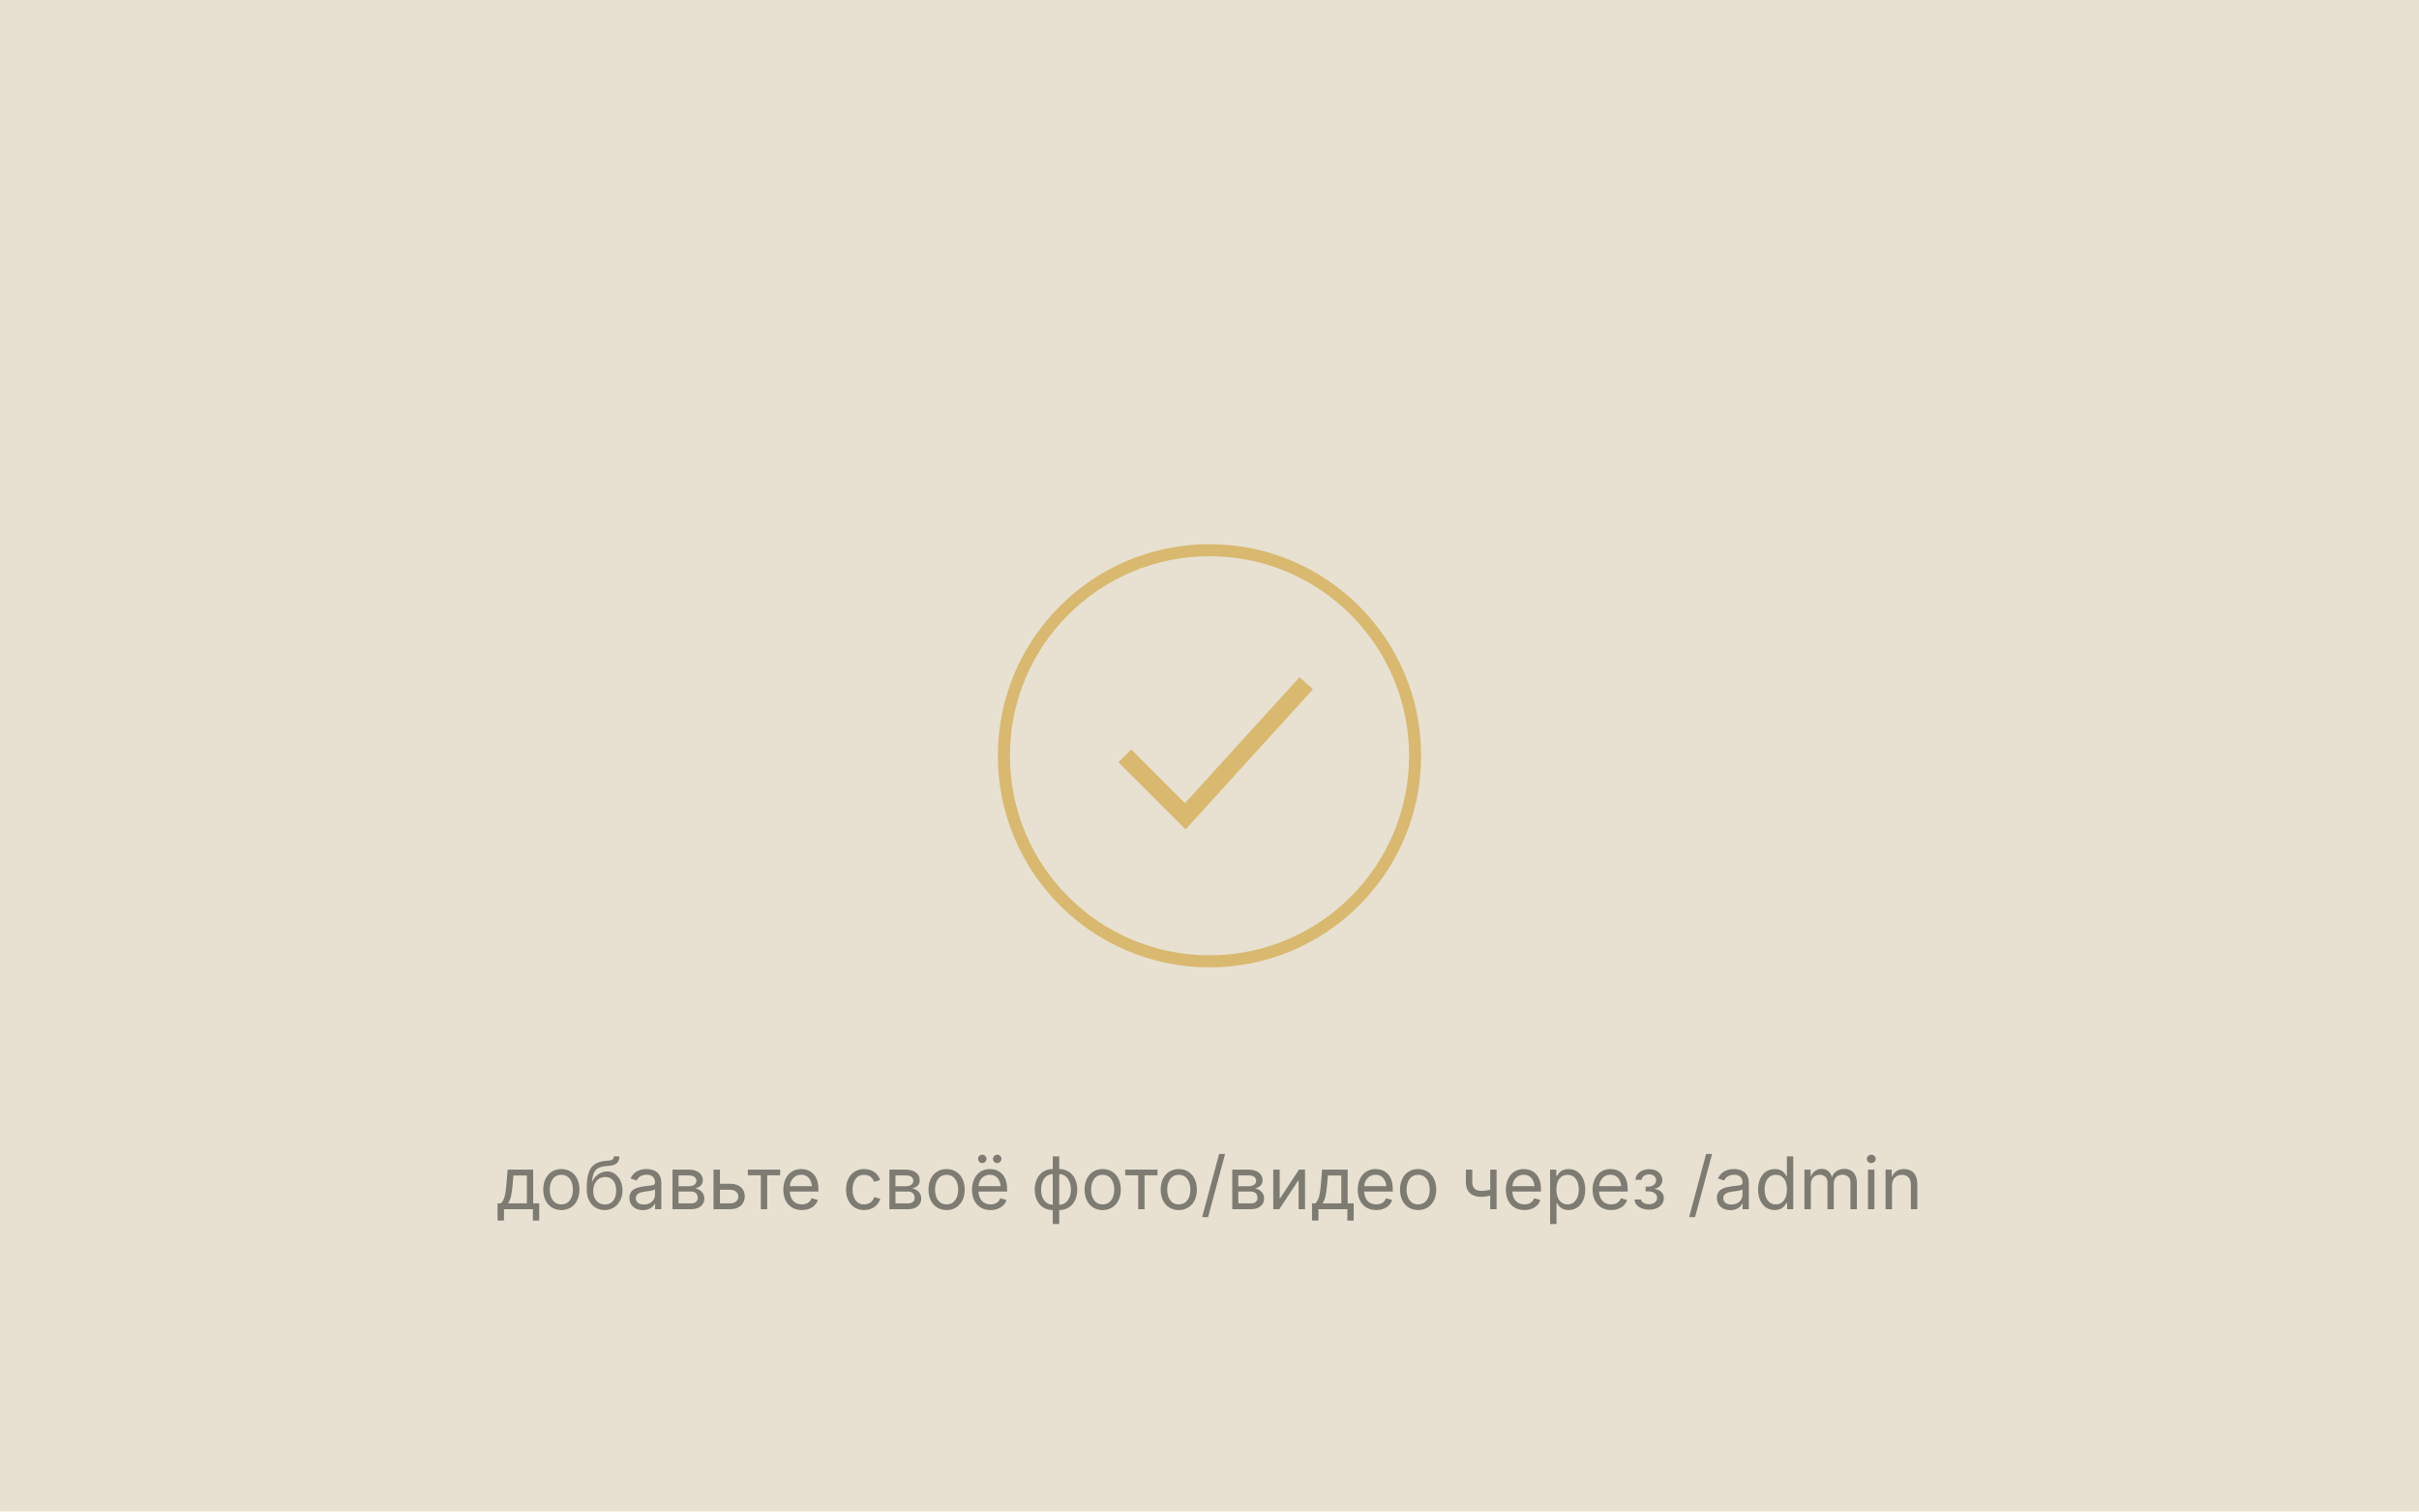
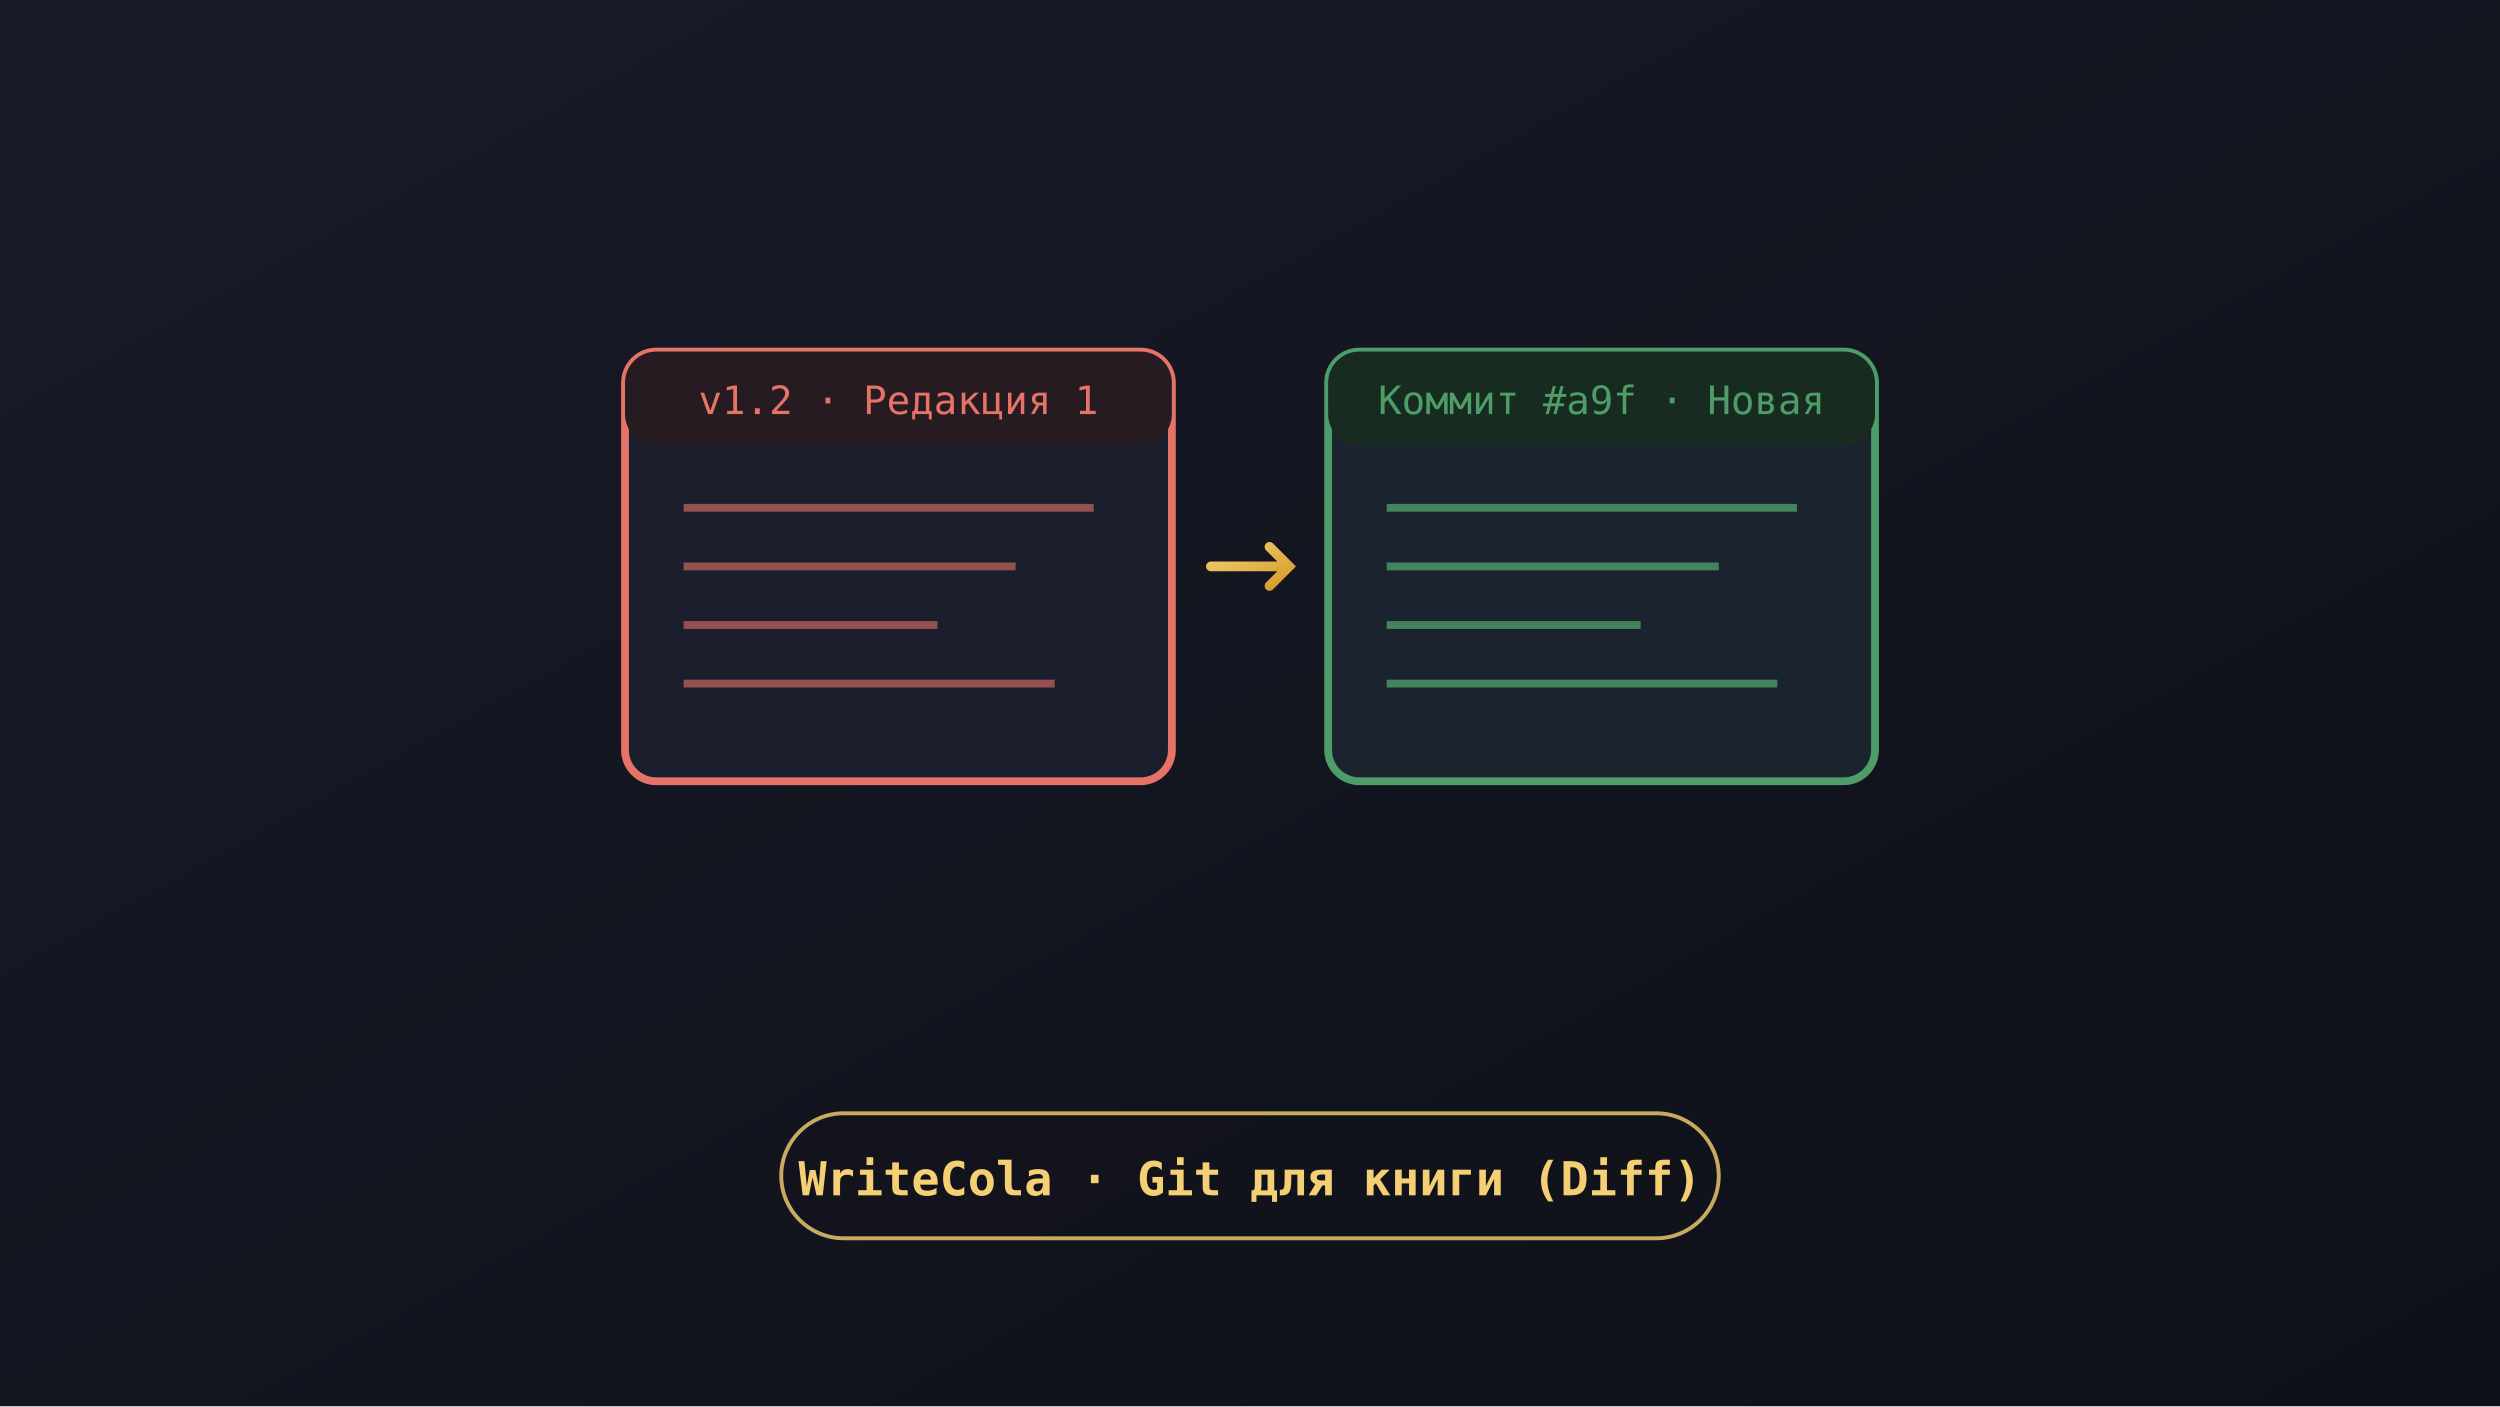
- <svg xmlns="http://www.w3.org/2000/svg" viewBox="0 0 400 250">
-   <rect width="400" height="250" fill="#e8e1d2" />
-   <g fill="none" stroke="#cf9f2e" stroke-width="2" opacity="0.6">
-     <circle cx="200" cy="125" r="34" />
-     <path d="M186 125 l10 10 l20 -22" stroke-width="3" />
+ <svg xmlns="http://www.w3.org/2000/svg" viewBox="0 0 640 360" width="100%" height="100%">
+   <defs>
+     <linearGradient id="bgGrad2" x1="0%" y1="0%" x2="100%" y2="100%">
+       <stop offset="0%" stop-color="#181a28" />
+       <stop offset="100%" stop-color="#0e1017" />
+     </linearGradient>
+     <linearGradient id="goldGrad2" x1="0%" y1="0%" x2="100%" y2="100%">
+       <stop offset="0%" stop-color="#f5cf73" />
+       <stop offset="100%" stop-color="#d49b29" />
+     </linearGradient>
+   </defs>
+   <rect width="640" height="360" fill="url(#bgGrad2)" />
+   <g transform="translate(320, 160)">
+     <rect x="-160" y="-70" width="140" height="110" rx="8" fill="#1b1e2c" stroke="#e57368" stroke-width="2" />
+     <rect x="-160" y="-70" width="140" height="24" rx="8" fill="#261b20" />
+     <text x="-90" y="-54" font-family="'JetBrains Mono', monospace" font-size="10" fill="#e57368" text-anchor="middle">v1.2 · Редакция 1</text>
+     <line x1="-145" y1="-30" x2="-40" y2="-30" stroke="#e57368" stroke-width="2" opacity="0.6" />
+     <line x1="-145" y1="-15" x2="-60" y2="-15" stroke="#e57368" stroke-width="2" opacity="0.6" />
+     <line x1="-145" y1="0" x2="-80" y2="0" stroke="#e57368" stroke-width="2" opacity="0.6" />
+     <line x1="-145" y1="15" x2="-50" y2="15" stroke="#e57368" stroke-width="2" opacity="0.6" />
+     <path d="M-10,-15 L10,-15 M5,-20 L10,-15 L5,-10" fill="none" stroke="url(#goldGrad2)" stroke-width="2.5" stroke-linecap="round" />
+     <rect x="20" y="-70" width="140" height="110" rx="8" fill="#1b242e" stroke="#4e9c68" stroke-width="2" />
+     <rect x="20" y="-70" width="140" height="24" rx="8" fill="#182b20" />
+     <text x="90" y="-54" font-family="'JetBrains Mono', monospace" font-size="10" fill="#4e9c68" text-anchor="middle">Коммит #a9f · Новая</text>
+     <line x1="35" y1="-30" x2="140" y2="-30" stroke="#4e9c68" stroke-width="2" opacity="0.8" />
+     <line x1="35" y1="-15" x2="120" y2="-15" stroke="#4e9c68" stroke-width="2" opacity="0.8" />
+     <line x1="35" y1="0" x2="100" y2="0" stroke="#4e9c68" stroke-width="2" opacity="0.8" />
+     <line x1="35" y1="15" x2="135" y2="15" stroke="#4e9c68" stroke-width="2" opacity="0.8" />
  </g>
-   <text x="200" y="200" font-family="Inter, sans-serif" font-size="12" fill="#7d7b72" text-anchor="middle">добавьте своё фото/видео через /admin</text>
+   <rect x="200" y="285" width="240" height="32" rx="16" fill="#11131c" stroke="#f5cf73" stroke-width="1" opacity="0.8" />
+   <text x="320" y="306" font-family="'JetBrains Mono', monospace" font-size="12" fill="#f5cf73" text-anchor="middle" font-weight="600">WriteCola · Git для книги (Diff)</text>
</svg>
